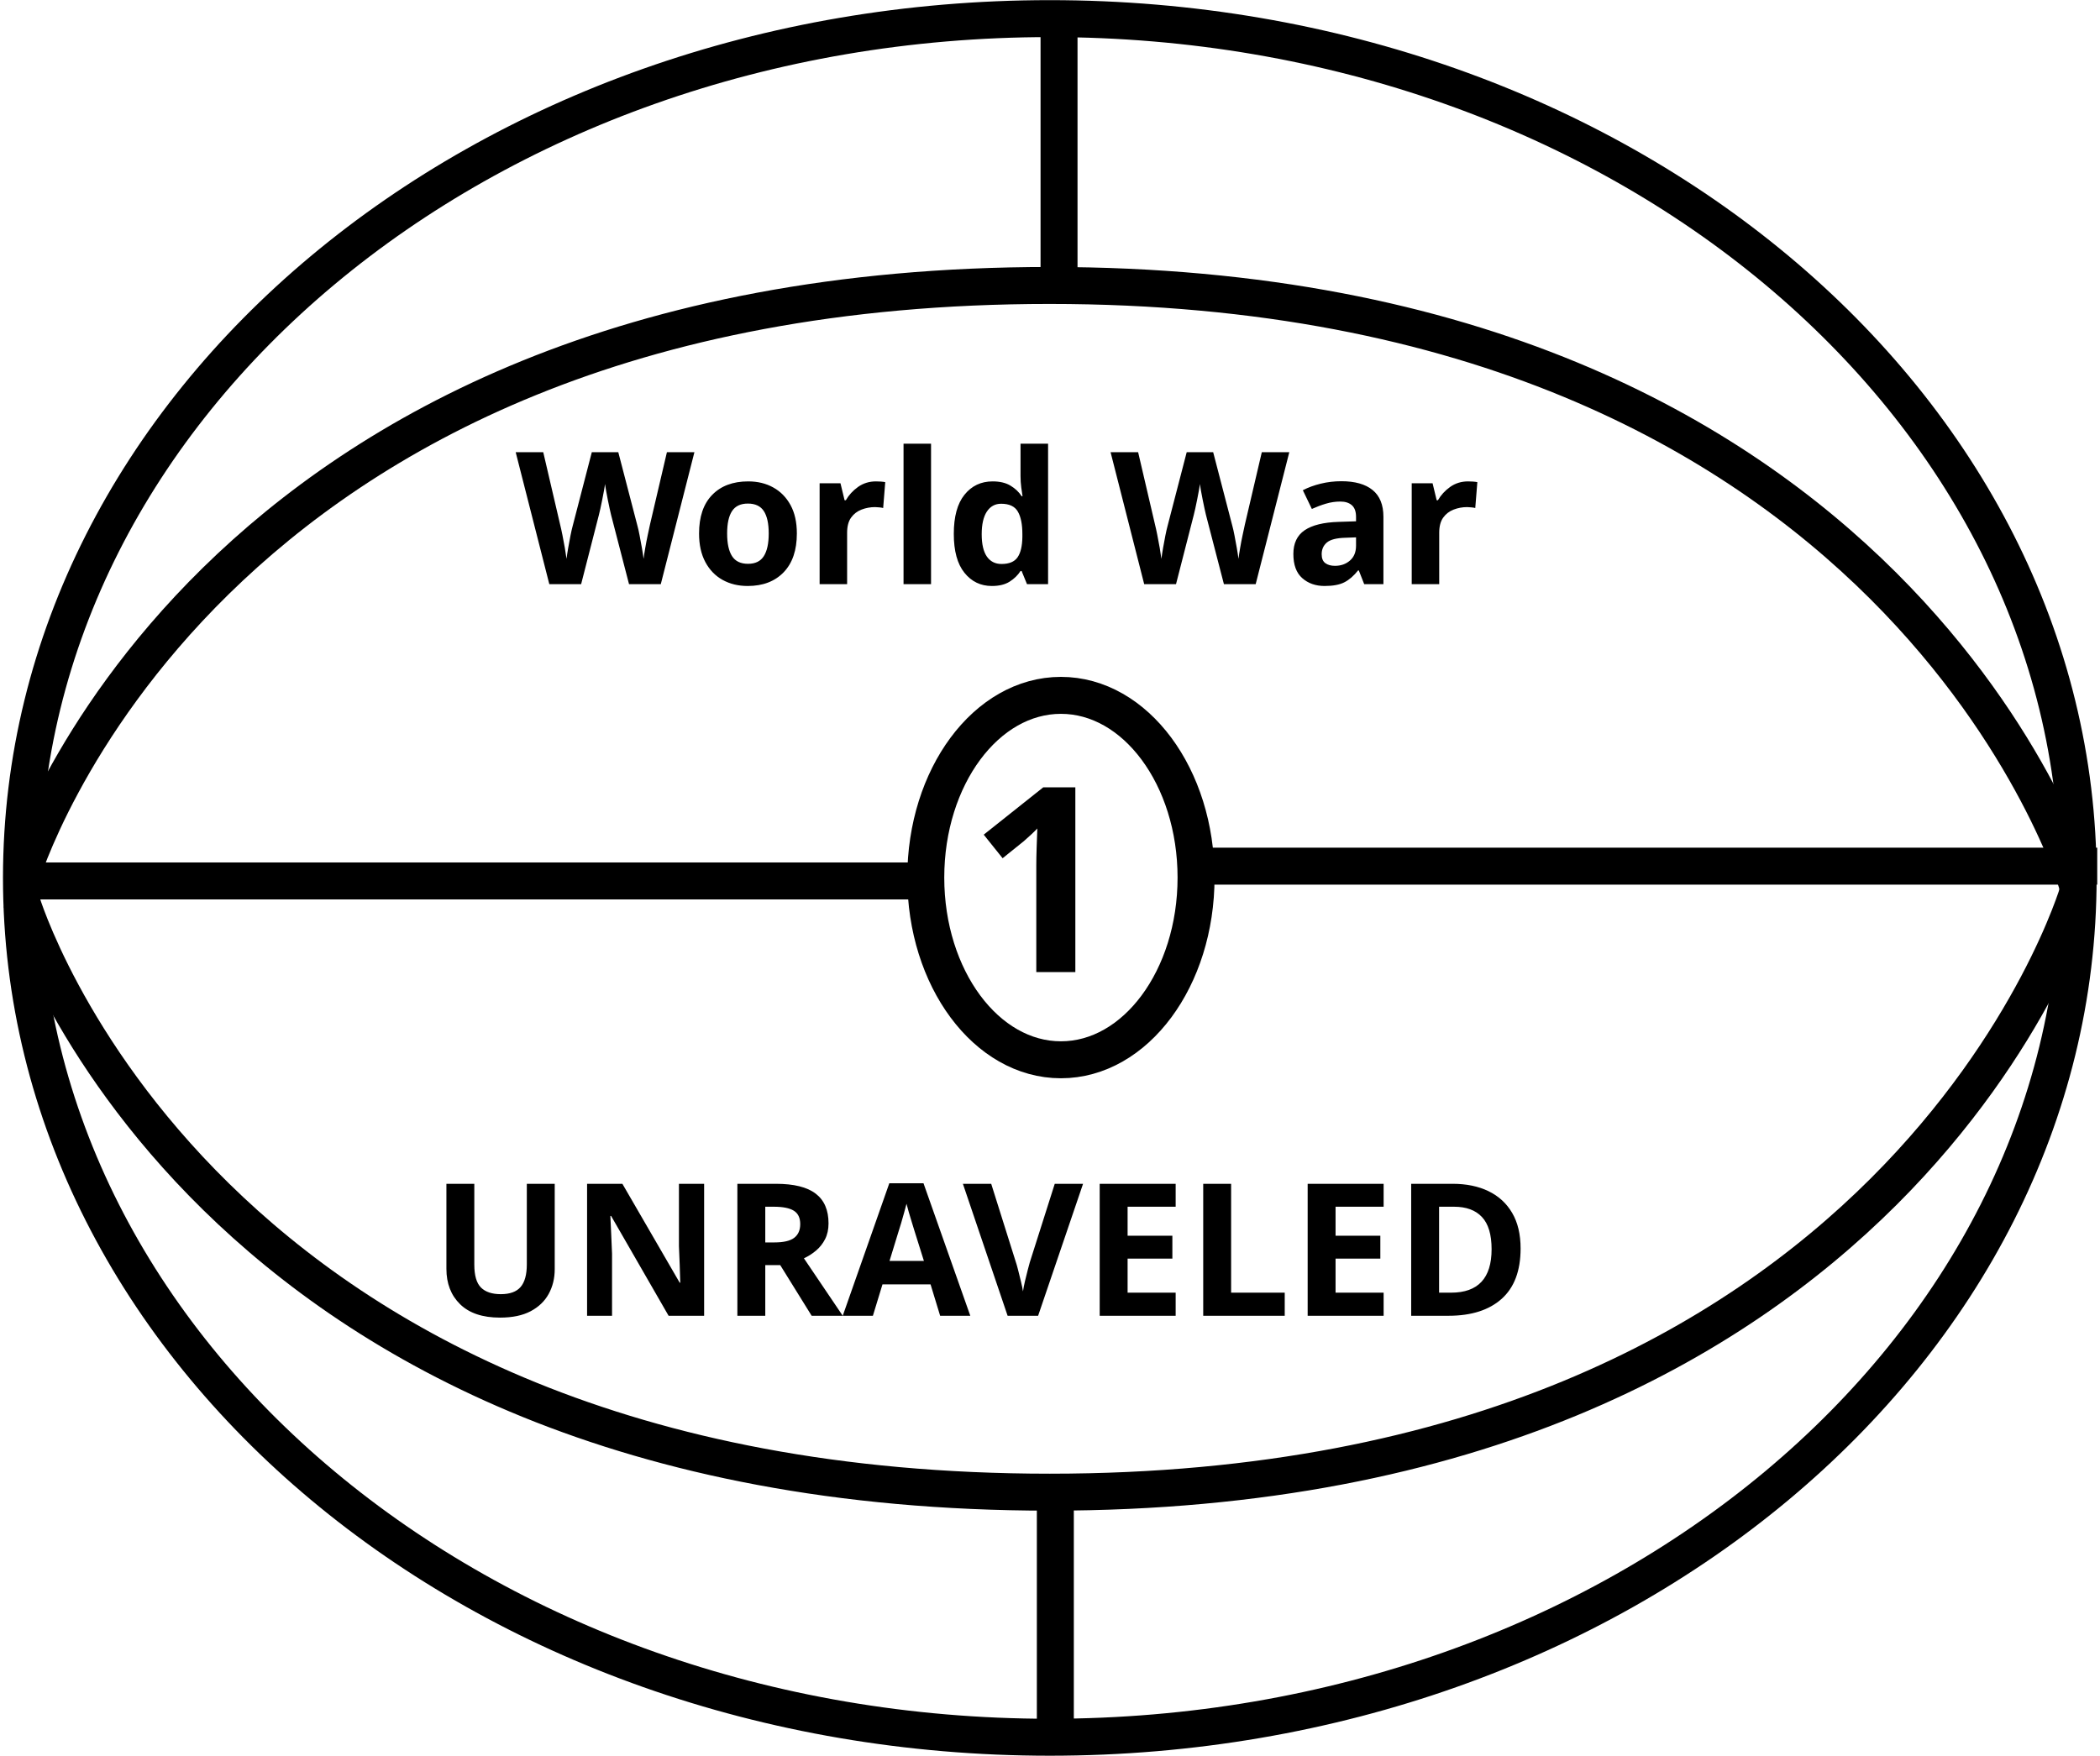
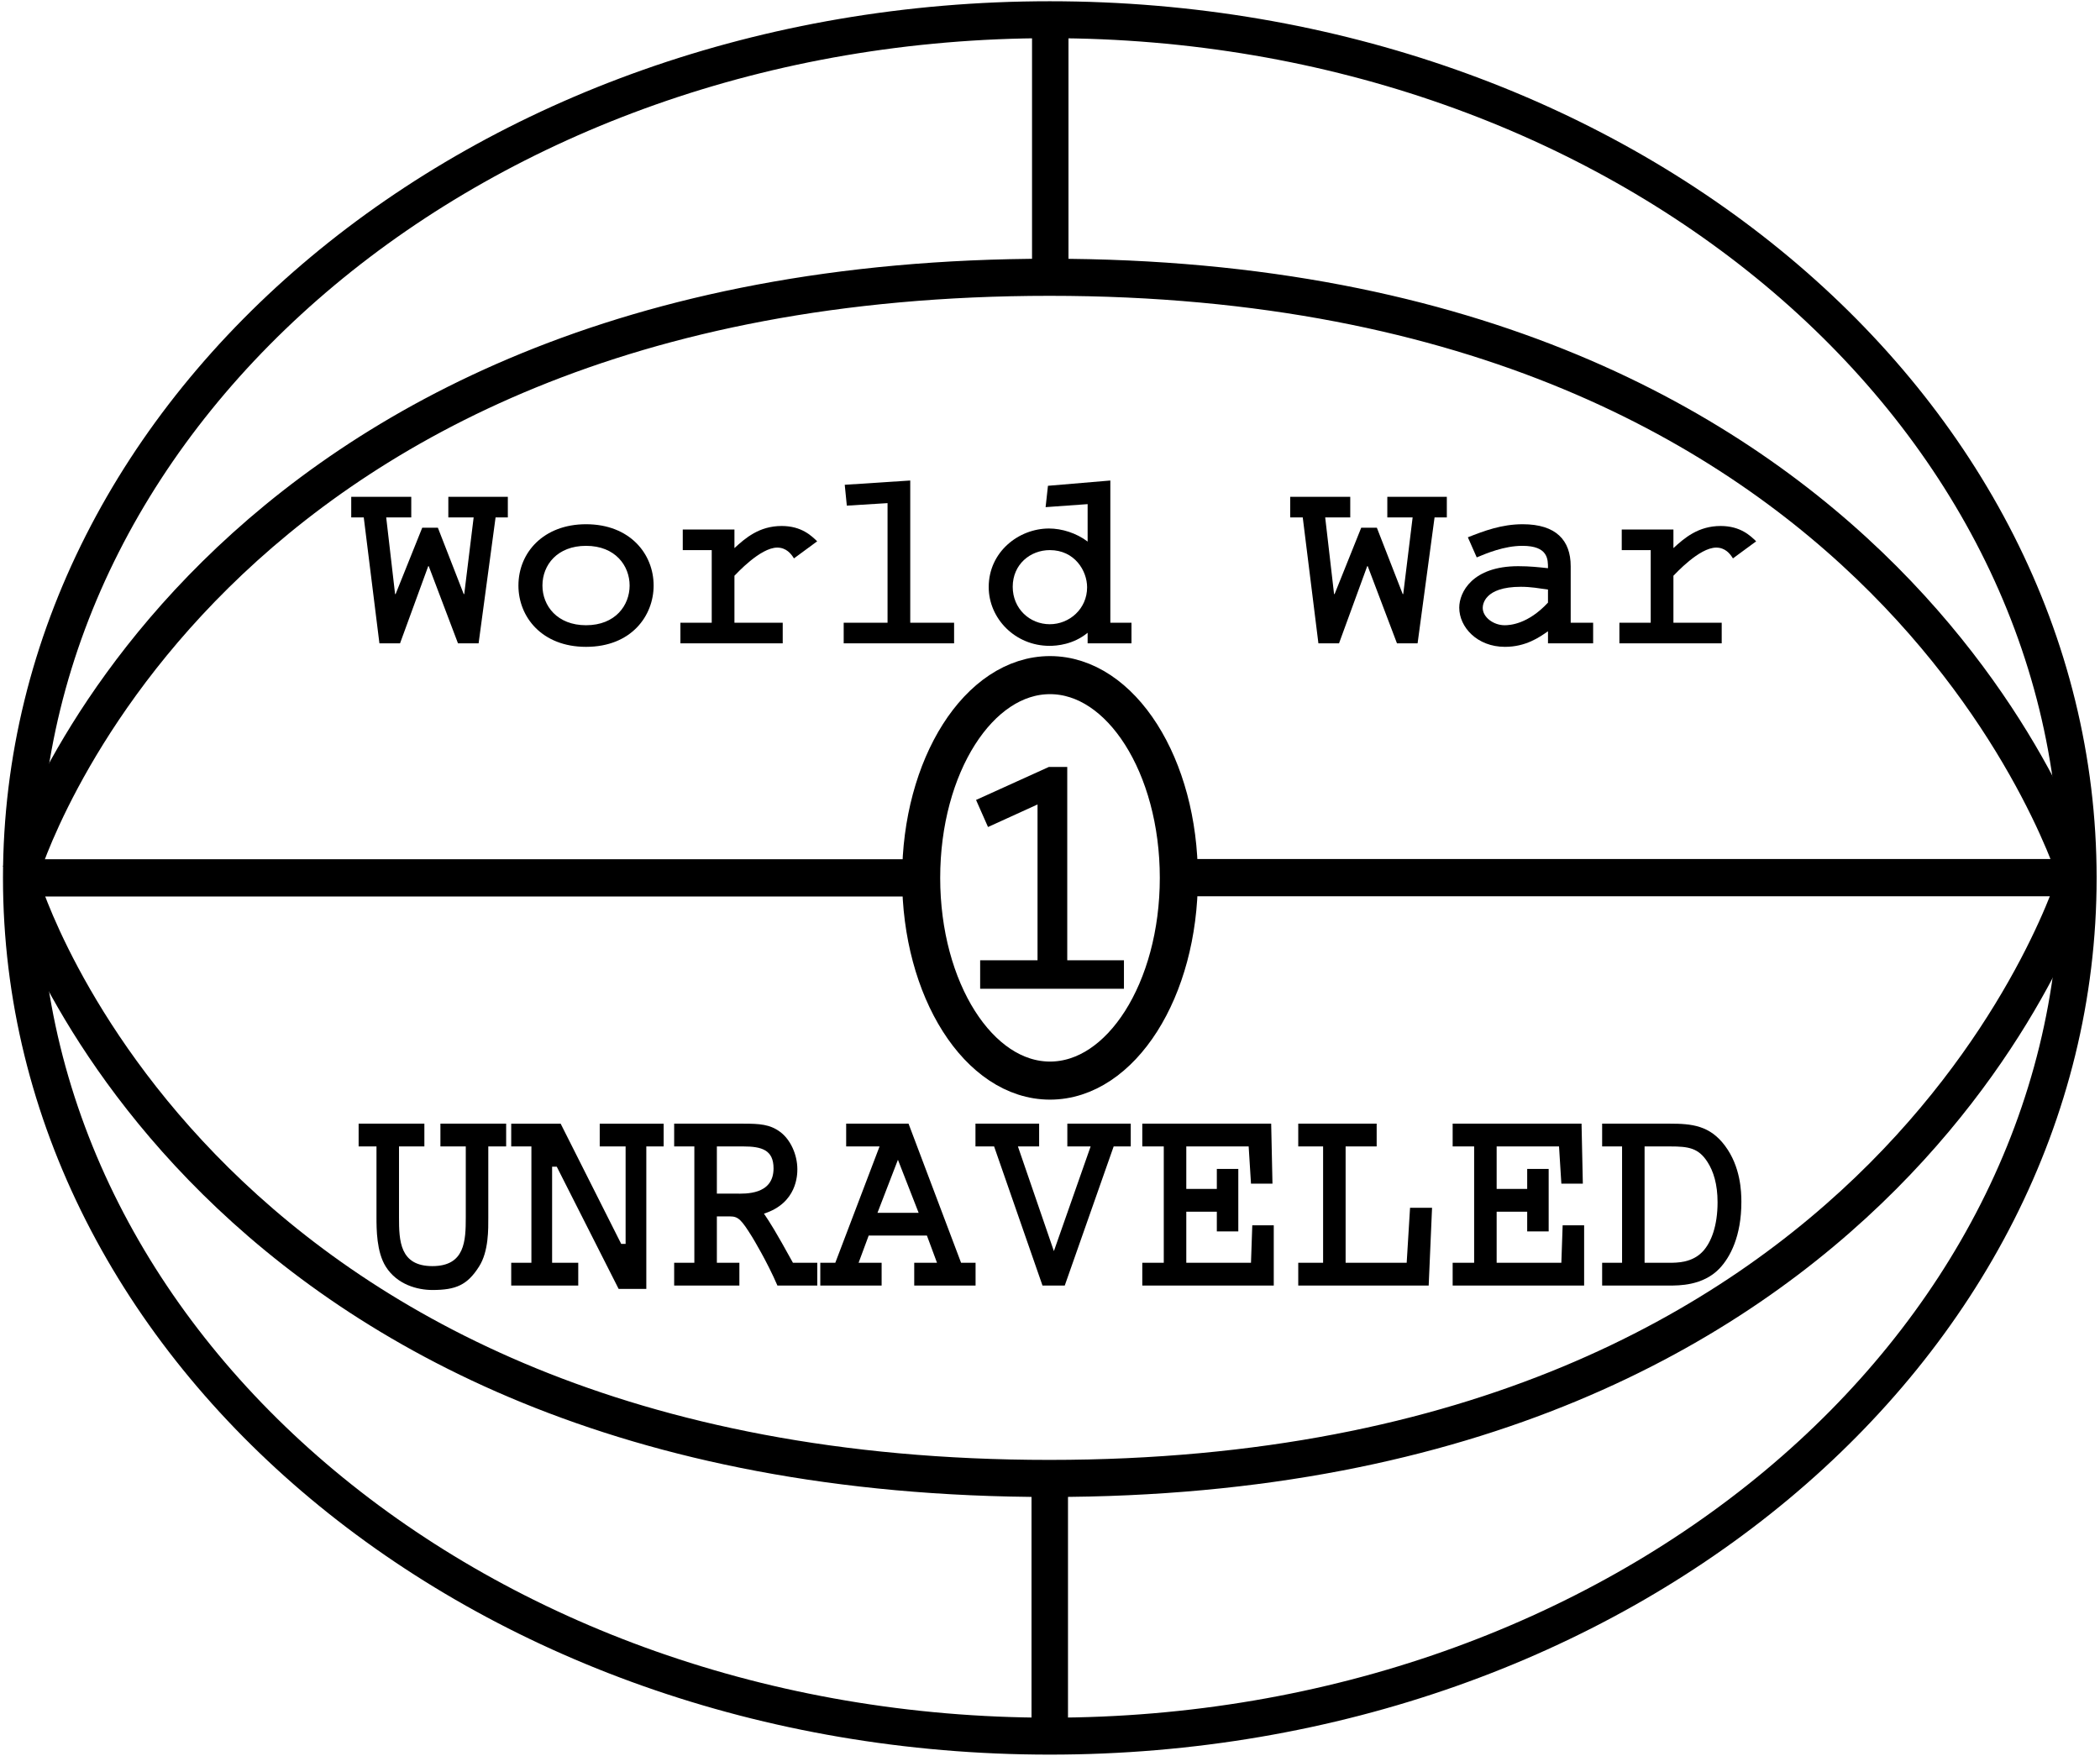
<svg xmlns="http://www.w3.org/2000/svg" width="568px" height="475px" viewBox="0 0 568 475" version="1.1" id="svg2">
  <defs id="defs8" />
  <g id="Page-4" stroke="none" stroke-width="1" fill="none" fill-rule="evenodd">
    <g id="Logo" transform="translate(5, 5)">
-       <ellipse id="Oval" stroke="#000000" stroke-width="10" cx="278.946" cy="232.519" rx="278.14" ry="232.481" />
-       <path d="M281.444,8.691 L281.444,70.716" id="Line" stroke="#000000" stroke-width="10" stroke-linecap="square" />
-       <path d="M280.444,399.271 L280.444,461.296" id="Line-Copy-2" stroke="#000000" stroke-width="10" stroke-linecap="square" />
-       <path d="M240.468,233.333 L6.162,233.333" id="Line-Copy" stroke="#000000" stroke-width="10" stroke-linecap="square" />
-       <path d="M557.25,229.333 L322.944,229.333" id="Line-Copy-3" stroke="#000000" stroke-width="10" stroke-linecap="square" />
-       <text id="1" font-size="70" font-weight="bold" x="-8.051" y="-2.013" style="font-weight:bold;font-size:70px;font-family:MangaTempleBold, 'Manga Temple';fill:#000000">
-         <tspan x="256.949" y="257.987" id="tspan18">1</tspan>
-       </text>
-       <path d="M0.746,232.058 C0.746,232.058 48.457,72.229 278.885,72.229 C509.314,72.229 557.025,234.738 557.025,234.738" id="Path-2" stroke="#000000" stroke-width="10" />
-       <path d="M0.806,238.87 C0.806,238.87 48.517,398.699 278.946,398.699 C509.374,398.699 557.085,236.19 557.085,236.19" id="Path-2-Copy" stroke="#000000" stroke-width="10" />
-       <text id="World-War" font-size="50" font-weight="bold" x="30.191" y="-6.038" style="font-weight:bold;font-size:50px;font-family:MangaTempleBold, 'Manga Temple';fill:#000000">
-         <tspan x="134.481" y="153.038" id="tspan23">World War</tspan>
-       </text>
-       <text id="UNRAVELD" font-size="50" font-weight="bold" style="font-weight:bold;font-size:50px;font-family:MangaTempleBold, 'Manga Temple';fill:#000000" x="-14.089" y="-4.025">
-         <tspan x="111.493" y="350.975" id="tspan26">UNRAVELED</tspan>
-       </text>
-       <ellipse id="Oval-2" stroke="#000000" stroke-width="10" cx="281.952" cy="232.421" rx="36.552" ry="49.297" />
+       <ellipse id="Oval" cx="278.946" cy="232.519" rx="278.143" ry="232.184" style="stroke:#000000;stroke-width:9.994" />
+       <path d="m 279.07,4.859 0,60.281" id="Line" style="stroke:#000000;stroke-width:9.858;stroke-linecap:square" />
+       <path d="m 278.933,399.682 0,60.384" id="Line-Copy-2" style="stroke:#000000;stroke-width:9.867;stroke-linecap:square" />
+       <path d="m 239.999,232.5 -237.96,0" id="Line-Copy" style="stroke:#000000;stroke-width:10.078;stroke-linecap:square" />
+       <path d="m 555.982,232.441 -237.963,0" id="Line-Copy-3" style="stroke:#000000;stroke-width:10.078;stroke-linecap:square" />
+       <g transform="scale(0.9918839,1.008182)" style="font-style:normal;font-variant:normal;font-weight:bold;font-stretch:normal;font-size:93.135px;font-family:Courier;-inkscape-font-specification:'Courier Bold';fill:#000000" id="1">
+         <path d="m 261.119,209.704 3.26,7.264 13.505,-6.054 0,41.817 -15.647,0 0,7.637 39.21,0 0,-7.637 -15.46,0 0,-51.876 -5.029,0 -19.838,8.848 z" style="font-style:normal;font-variant:normal;font-weight:bold;font-stretch:normal;font-size:93.135px;font-family:Courier;-inkscape-font-specification:'Courier Bold'" id="path3370" />
+       </g>
+       <path d="m 0.608,230.888 c 0,0 47.736,-160.872 278.285,-160.872 230.549,0 278.285,163.57 278.285,163.57" id="Path-2" style="stroke:#000000;stroke-width:10.035" />
+       <path d="m 0.706,234.112 c 0,0 47.708,160.872 278.124,160.872 230.416,0 278.124,-163.57 278.124,-163.57" id="Path-2-Copy" style="stroke:#000000;stroke-width:10.032" />
+       <g transform="scale(1.019078,0.9812793)" style="font-style:normal;font-variant:normal;font-weight:bold;font-stretch:normal;font-size:69.273px;font-family:Courier;-inkscape-font-specification:'Courier Bold';fill:#000000" id="World-War">
+         <path d="m 88.315,131.887 0,5.68 3.325,0 4.156,34.706 5.473,0 7.481,-21.267 0.139,0 7.759,21.267 5.473,0 4.503,-34.706 3.256,0 0,-5.68 -15.794,0 0,5.68 6.719,0 -2.494,21.128 -0.139,0 -6.858,-18.288 -4.156,0 -7.066,18.288 -0.139,0 -2.355,-21.128 6.65,0 0,-5.68 -15.933,0 z" style="font-style:normal;font-variant:normal;font-weight:bold;font-stretch:normal;font-size:69.273px;font-family:Courier;-inkscape-font-specification:'Courier Bold'" id="path3373" />
+         <path d="m 132.692,156.341 c 0,8.659 6.235,16.903 17.942,16.903 12.053,0 17.942,-8.59 17.942,-16.903 0,-8.728 -6.304,-16.903 -17.942,-16.903 -11.222,0 -17.942,7.759 -17.942,16.903 z m 6.373,0 c 0,-5.68 3.949,-10.945 11.569,-10.945 7.828,0 11.569,5.542 11.569,10.945 0,5.403 -3.741,10.945 -11.569,10.945 -7.62,0 -11.569,-5.334 -11.569,-10.945 z" style="font-style:normal;font-variant:normal;font-weight:bold;font-stretch:normal;font-size:69.273px;font-family:Courier;-inkscape-font-specification:'Courier Bold'" id="path3375" />
+         <path d="m 176.307,140.893 0,5.68 7.689,0 0,20.02 -8.313,0 0,5.68 27.155,0 0,-5.68 -12.815,0 0,-12.954 c 0.554,-0.554 6.858,-7.759 11.361,-7.759 2.355,0 3.671,1.663 4.433,2.979 l 6.165,-4.711 c -1.524,-1.524 -4.156,-4.226 -9.421,-4.226 -5.957,0 -9.629,3.325 -12.538,6.096 l 0,-5.126 -13.716,0 z" style="font-style:normal;font-variant:normal;font-weight:bold;font-stretch:normal;font-size:69.273px;font-family:Courier;-inkscape-font-specification:'Courier Bold'" id="path3377" />
+         <path d="m 219.298,128.562 0.554,5.75 10.807,-0.693 0,32.974 -11.638,0 0,5.68 29.302,0 0,-5.68 -11.638,0 0,-39.208 -17.387,1.178 z" style="font-style:normal;font-variant:normal;font-weight:bold;font-stretch:normal;font-size:69.273px;font-family:Courier;-inkscape-font-specification:'Courier Bold'" id="path3379" />
+         <path d="m 273.234,128.839 -0.623,5.888 11.153,-0.831 0,10.322 c -2.979,-2.355 -6.858,-3.602 -10.252,-3.602 -8.036,0 -16.002,6.442 -16.002,16.141 0,8.659 6.997,16.21 16.141,16.21 1.94,0 6.304,-0.346 10.114,-3.602 l 0,2.909 11.638,0 0,-5.68 -5.611,0 0,-39.208 -16.556,1.455 z m 10.391,27.986 c 0,5.957 -4.711,10.183 -9.906,10.183 -5.334,0 -9.837,-4.295 -9.837,-10.322 0,-6.165 4.641,-10.114 9.837,-10.114 6.65,0 9.906,5.75 9.906,10.252 z" style="font-style:normal;font-variant:normal;font-weight:bold;font-stretch:normal;font-size:69.273px;font-family:Courier;-inkscape-font-specification:'Courier Bold'" id="path3381" />
+         <path d="m 337.534,131.887 0,5.68 3.325,0 4.156,34.706 5.473,0 7.481,-21.267 0.139,0 7.759,21.267 5.473,0 4.503,-34.706 3.256,0 0,-5.68 -15.794,0 0,5.68 6.719,0 -2.494,21.128 -0.139,0 -6.858,-18.288 -4.156,0 -7.066,18.288 -0.139,0 -2.355,-21.128 6.65,0 0,-5.68 -15.933,0 z" style="font-style:normal;font-variant:normal;font-weight:bold;font-stretch:normal;font-size:69.273px;font-family:Courier;-inkscape-font-specification:'Courier Bold'" id="path3383" />
+         <path d="m 411.975,151.007 c 0,-7.135 -3.879,-11.569 -12.746,-11.569 -5.611,0 -10.322,1.87 -14.547,3.602 l 2.355,5.542 c 2.563,-1.108 7.274,-3.187 12.123,-3.187 6.858,0 6.789,3.741 6.789,6.165 -2.494,-0.277 -4.78,-0.554 -7.897,-0.554 -12.192,0 -15.656,7.204 -15.656,11.43 0,5.403 4.78,10.807 12.123,10.807 5.542,0 9.144,-2.632 11.43,-4.295 l 0,3.325 11.984,0 0,-5.68 -5.957,0 0,-15.586 z m -6.027,10.045 c -5.334,5.957 -10.114,6.235 -11.499,6.235 -2.979,0 -5.819,-2.217 -5.819,-4.78 0,-0.831 0.346,-5.819 10.114,-5.819 2.702,0 4.78,0.416 7.204,0.762 l 0,3.602 z" style="font-style:normal;font-variant:normal;font-weight:bold;font-stretch:normal;font-size:69.273px;font-family:Courier;-inkscape-font-specification:'Courier Bold'" id="path3385" />
+         <path d="m 425.526,140.893 0,5.68 7.689,0 0,20.02 -8.313,0 0,5.68 27.155,0 0,-5.68 -12.815,0 0,-12.954 c 0.554,-0.554 6.858,-7.759 11.361,-7.759 2.355,0 3.671,1.663 4.433,2.979 l 6.165,-4.711 c -1.524,-1.524 -4.156,-4.226 -9.421,-4.226 -5.957,0 -9.629,3.325 -12.538,6.096 l 0,-5.126 -13.716,0 z" style="font-style:normal;font-variant:normal;font-weight:bold;font-stretch:normal;font-size:69.273px;font-family:Courier;-inkscape-font-specification:'Courier Bold'" id="path3387" />
+       </g>
+       <g transform="scale(0.9652864,1.035962)" style="font-style:normal;font-variant:normal;font-weight:bold;font-stretch:normal;font-size:72.517px;font-family:Courier;-inkscape-font-specification:'Courier Bold';fill:#000000" id="UNRAVELD">
+         <path d="m 95.309,288.621 0,5.946 5.004,0 0,18.492 c 0,3.046 0,9.065 2.611,12.908 3.191,4.714 8.92,6.091 13.053,6.091 6.599,0 9.79,-1.305 13.053,-6.091 2.756,-3.988 2.611,-9.862 2.611,-12.908 l 0,-18.492 5.004,0 0,-5.946 -18.419,0 0,5.946 7.107,0 0,18.492 c 0,6.164 -0.218,12.763 -9.355,12.763 -9.137,0 -9.355,-6.599 -9.355,-12.763 l 0,-18.492 7.107,0 0,-5.946 -18.419,0 z" style="font-style:normal;font-variant:normal;font-weight:bold;font-stretch:normal;font-size:72.517px;font-family:Courier;-inkscape-font-specification:'Courier Bold'" id="path3351" />
+         <path d="m 138.065,288.621 0,5.946 5.656,0 0,30.385 -5.656,0 0,5.946 18.782,0 0,-5.946 -7.324,0 0,-25.091 1.305,0 17.332,31.908 7.759,0 0,-37.201 4.859,0 0,-5.946 -17.912,0 0,5.946 7.252,0 0,25.454 -1.233,0 -16.969,-31.4 -13.851,0 z" style="font-style:normal;font-variant:normal;font-weight:bold;font-stretch:normal;font-size:72.517px;font-family:Courier;-inkscape-font-specification:'Courier Bold'" id="path3353" />
+         <path d="m 183.723,288.621 0,5.946 5.656,0 0,30.385 -5.656,0 0,5.946 18.274,0 0,-5.946 -6.309,0 0,-12.11 3.698,0 c 2.321,0 3.191,0.87 6.236,5.439 0.145,0.218 4.206,6.454 7.034,12.618 l 11.168,0 0,-5.946 -6.817,0 c -4.931,-8.339 -6.382,-10.443 -8.122,-12.836 9.282,-2.756 9.355,-10.152 9.355,-11.603 0,-3.843 -1.958,-7.759 -4.786,-9.717 -2.901,-2.03 -5.874,-2.176 -10.37,-2.176 l -19.362,0 z m 19.362,5.946 c 5.221,0 8.485,0.943 8.485,5.729 0,7.034 -8.049,6.599 -10.515,6.599 l -5.366,0 0,-12.328 7.397,0 z" style="font-style:normal;font-variant:normal;font-weight:bold;font-stretch:normal;font-size:72.517px;font-family:Courier;-inkscape-font-specification:'Courier Bold'" id="path3355" />
+         <path d="m 231.919,288.621 0,5.946 9.355,0 -12.4,30.385 -4.206,0 0,5.946 17.187,0 0,-5.946 -6.454,0 2.828,-7.107 16.316,0 2.828,7.107 -6.382,0 0,5.946 17.187,0 0,-5.946 -4.061,0 -14.721,-36.331 -17.477,0 z m 20.305,23.278 -11.53,0 5.729,-13.851 5.801,13.851 z" style="font-style:normal;font-variant:normal;font-weight:bold;font-stretch:normal;font-size:72.517px;font-family:Courier;-inkscape-font-specification:'Courier Bold'" id="path3357" />
+         <path d="m 290.122,321.906 -10.08,-27.339 5.946,0 0,-5.946 -17.839,0 0,5.946 5.221,0 13.561,36.331 6.236,0 13.706,-36.331 4.786,0 0,-5.946 -17.767,0 0,5.946 6.527,0 -10.297,27.339 z" style="font-style:normal;font-variant:normal;font-weight:bold;font-stretch:normal;font-size:72.517px;font-family:Courier;-inkscape-font-specification:'Courier Bold'" id="path3359" />
+         <path d="m 314.894,288.621 0,5.946 6.019,0 0,30.385 -6.019,0 0,5.946 36.839,0 0,-15.736 -6.019,0 -0.363,9.79 -18.129,0 0,-13.343 8.557,0 0,5.149 6.019,0 0,-16.316 -6.019,0 0,5.221 -8.557,0 0,-11.095 17.477,0 0.653,9.717 6.019,0 -0.363,-15.664 -36.114,0 z" style="font-style:normal;font-variant:normal;font-weight:bold;font-stretch:normal;font-size:72.517px;font-family:Courier;-inkscape-font-specification:'Courier Bold'" id="path3361" />
+         <path d="m 358.594,288.621 0,5.946 6.962,0 0,30.385 -6.962,0 0,5.946 36.549,0 0.943,-20.305 -6.164,0 -0.943,14.358 -17.114,0 0,-30.385 8.702,0 0,-5.946 -21.973,0 z" style="font-style:normal;font-variant:normal;font-weight:bold;font-stretch:normal;font-size:72.517px;font-family:Courier;-inkscape-font-specification:'Courier Bold'" id="path3363" />
+         <path d="m 401.859,288.621 0,5.946 6.019,0 0,30.385 -6.019,0 0,5.946 36.839,0 0,-15.736 -6.019,0 -0.363,9.79 -18.129,0 0,-13.343 8.557,0 0,5.149 6.019,0 0,-16.316 -6.019,0 0,5.221 -8.557,0 0,-11.095 17.477,0 0.653,9.717 6.019,0 -0.363,-15.664 -36.114,0 z" style="font-style:normal;font-variant:normal;font-weight:bold;font-stretch:normal;font-size:72.517px;font-family:Courier;-inkscape-font-specification:'Courier Bold'" id="path3365" />
+         <path d="m 443.745,288.621 0,5.946 5.584,0 0,30.385 -5.584,0 0,5.946 18.709,0 c 2.756,0 9.5,0.072 14.141,-4.424 3.046,-2.973 6.164,-8.485 6.164,-17.404 0,-2.756 -0.218,-9.21 -4.569,-14.649 -4.279,-5.366 -9.355,-5.801 -15.519,-5.801 l -18.927,0 z m 19,5.946 c 5.149,0 7.977,0.363 10.515,4.061 1.668,2.393 2.828,5.801 2.828,10.515 0,6.091 -1.74,10.443 -4.133,12.836 -2.973,2.973 -7.179,2.973 -9.5,2.973 l -6.817,0 0,-30.385 7.107,0 z" style="font-style:normal;font-variant:normal;font-weight:bold;font-stretch:normal;font-size:72.517px;font-family:Courier;-inkscape-font-specification:'Courier Bold'" id="path3367" />
+       </g>
+       <ellipse id="Oval-2" cx="279" cy="232.5" rx="34.85" ry="54.85" style="stroke:#000000;stroke-width:10.3" />
    </g>
  </g>
</svg>
